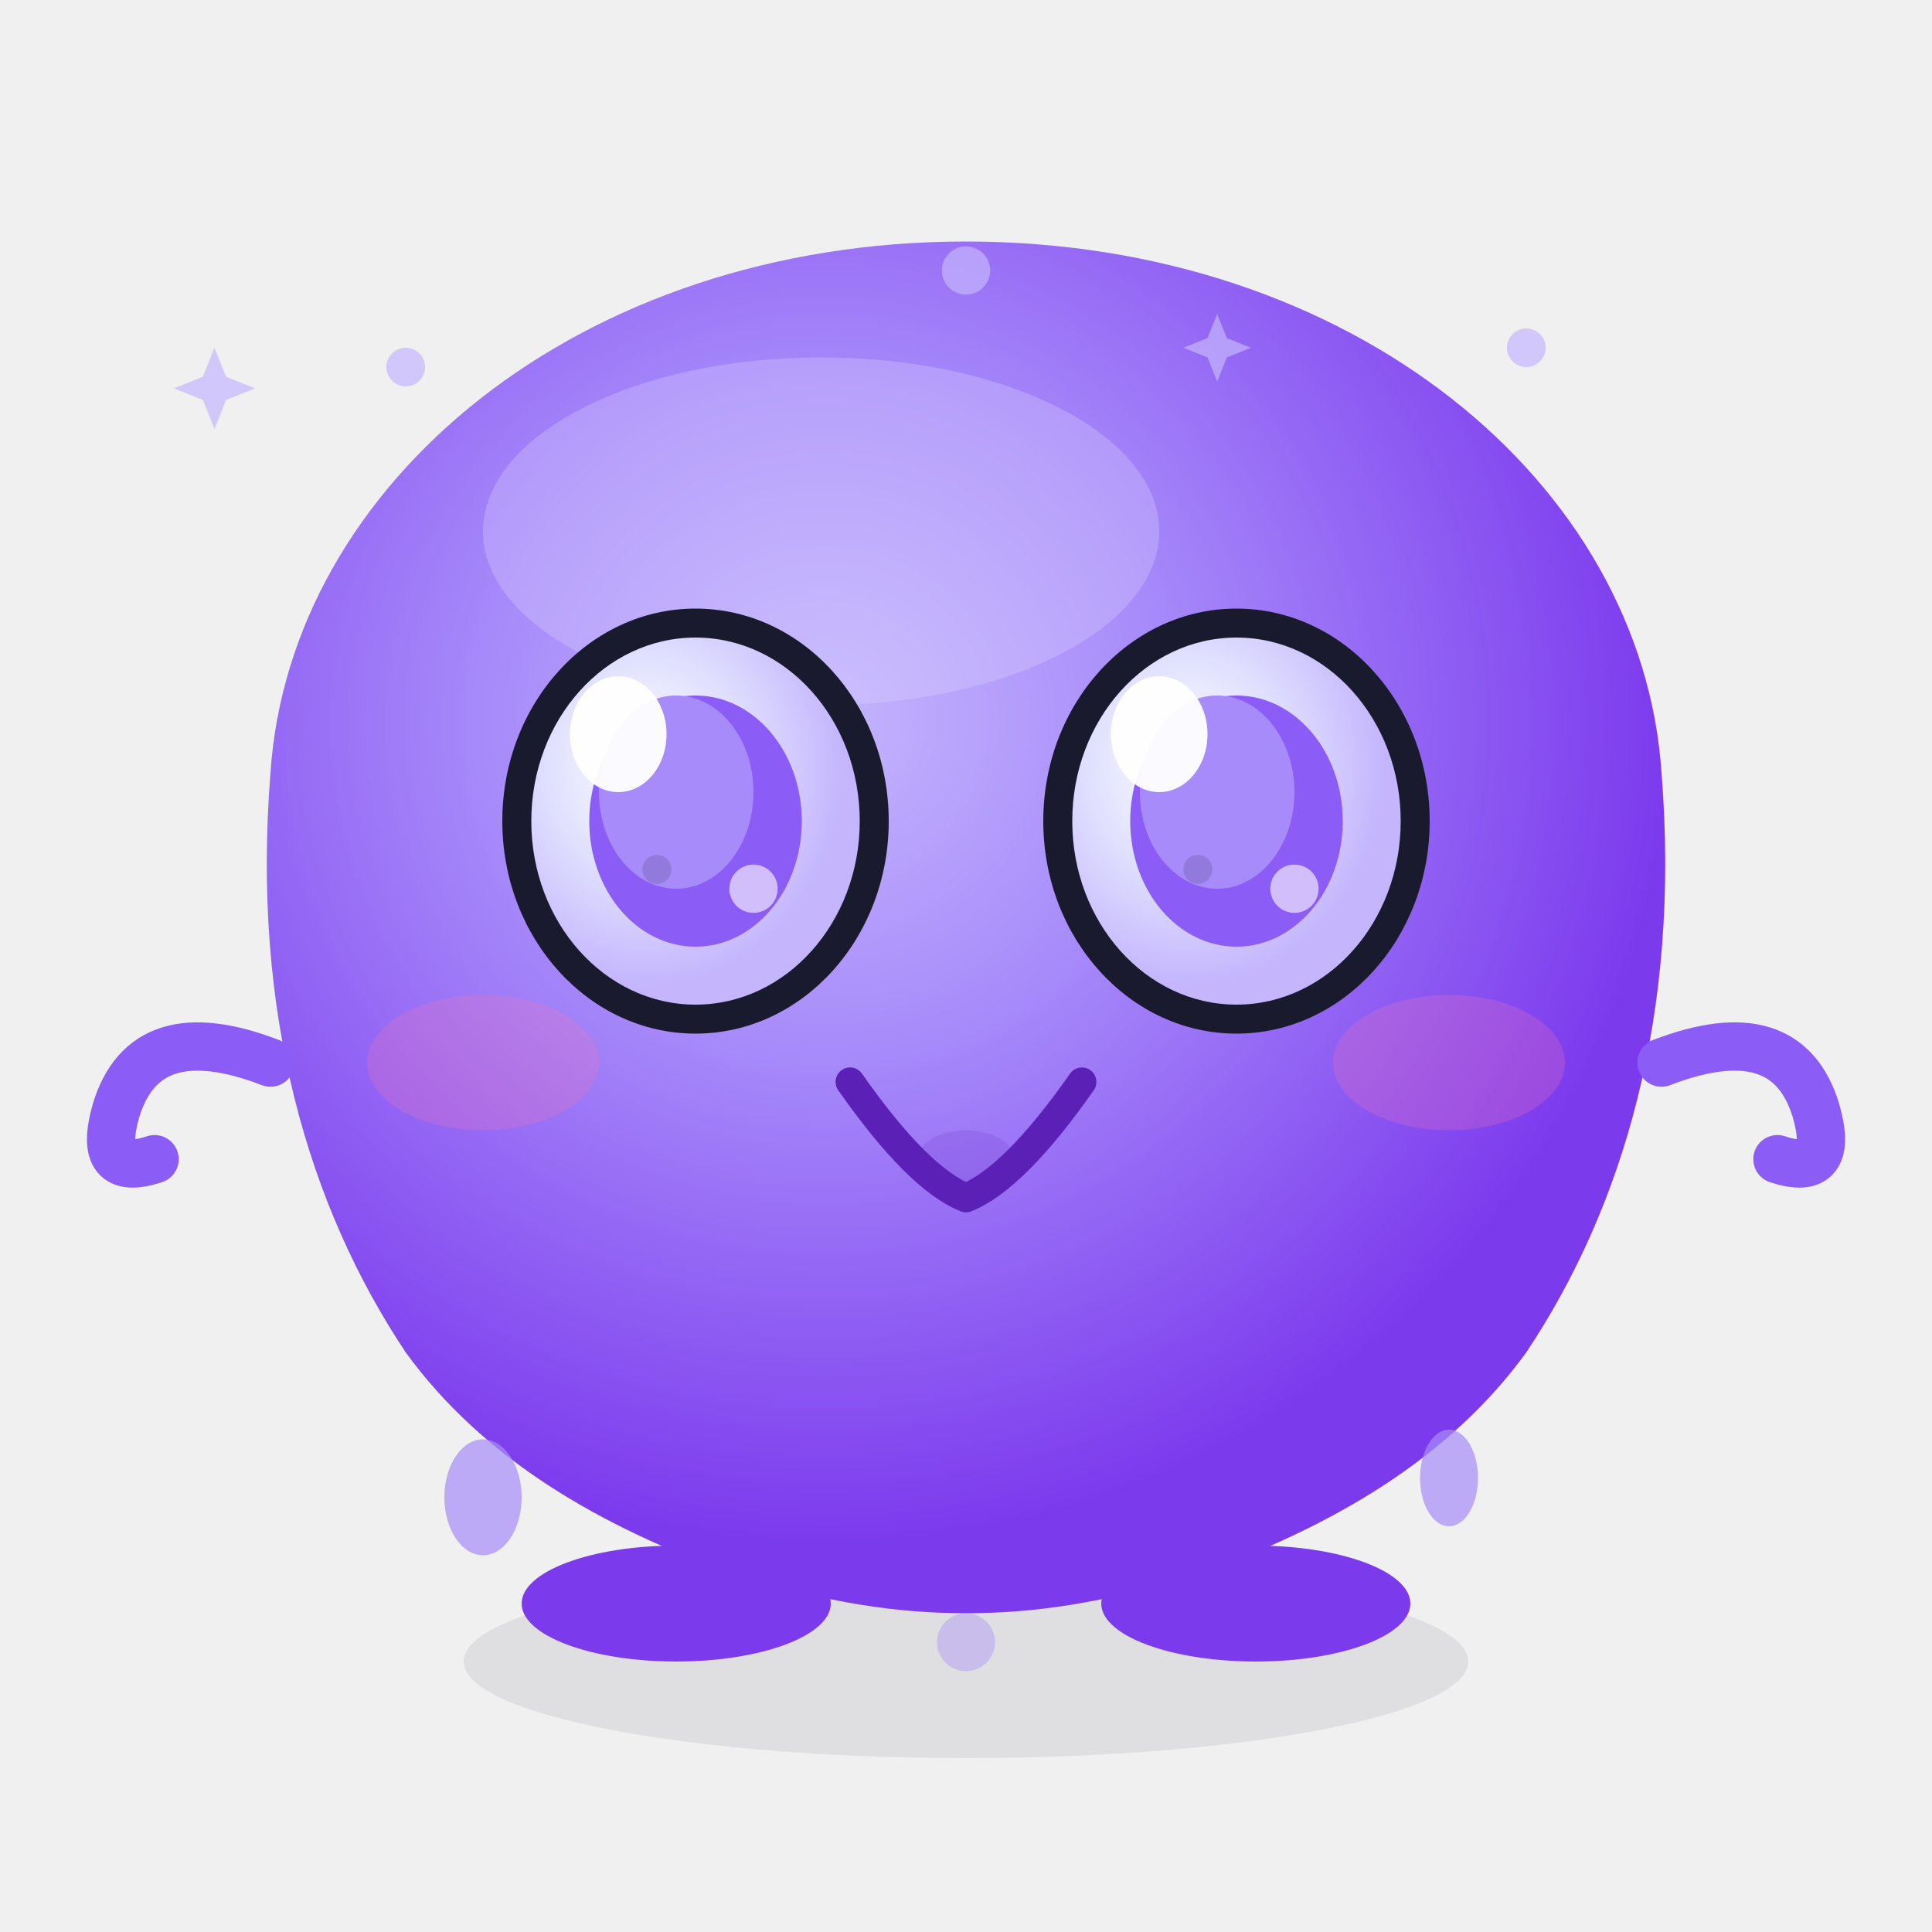
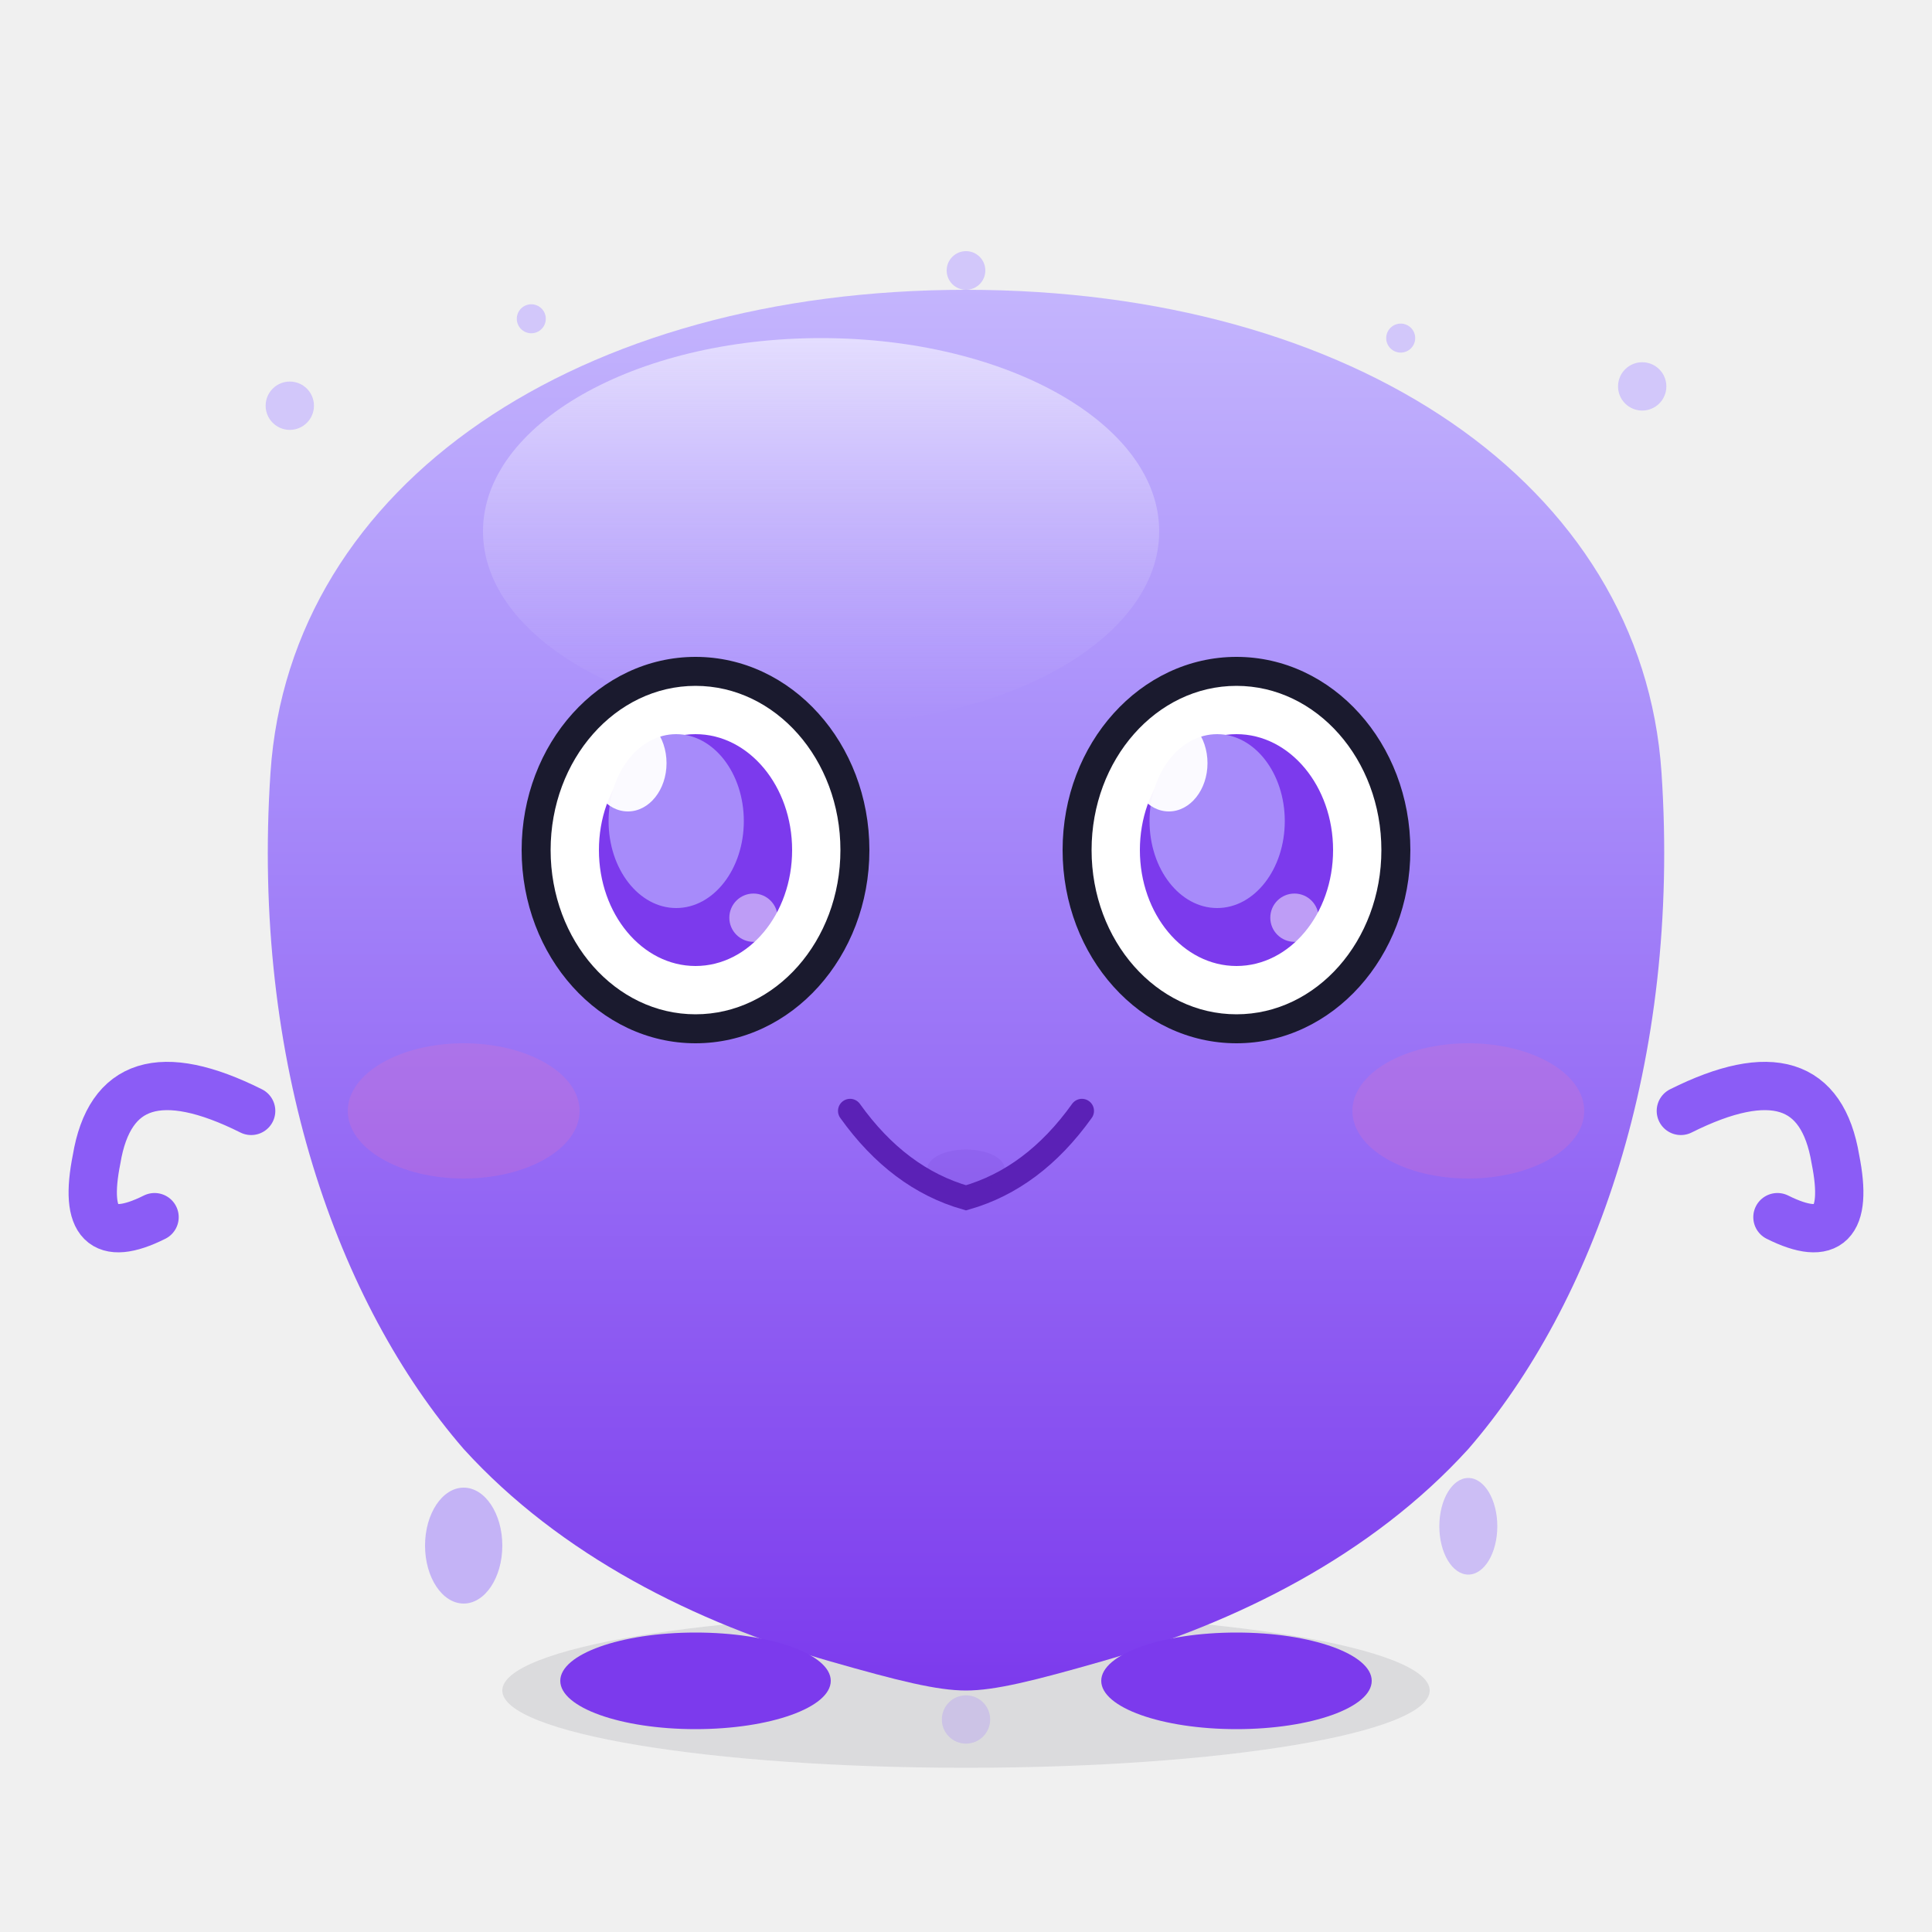
<svg xmlns="http://www.w3.org/2000/svg" viewBox="0 0 200 200" width="200" height="200">
  <defs>
-     <radialGradient id="bodyGrad" cx="40%" cy="35%" r="60%">
+     <linearGradient id="bodyG" x1="0%" y1="0%" x2="0%" y2="100%">
      <stop offset="0%" stop-color="#c4b5fd" />
-       <stop offset="40%" stop-color="#a78bfa" />
+       <stop offset="35%" stop-color="#a78bfa" />
      <stop offset="100%" stop-color="#7c3aed" />
-     </radialGradient>
-     <radialGradient id="eyeShine" cx="35%" cy="35%" r="60%">
-       <stop offset="0%" stop-color="#ffffff" />
-       <stop offset="50%" stop-color="#e0e0ff" />
-       <stop offset="100%" stop-color="#c4b5fd" />
-     </radialGradient>
+     </linearGradient>
+     <linearGradient id="bodyShine" x1="0%" y1="0%" x2="0%" y2="100%">
+       <stop offset="0%" stop-color="#ede9fe" stop-opacity="0.8" />
+       <stop offset="100%" stop-color="#c4b5fd" stop-opacity="0" />
+     </linearGradient>
  </defs>
-   <ellipse cx="100" cy="172" rx="52" ry="10" fill="#1a1a2e" opacity="0.08" />
-   <path d="M100 25             C60 25 30 50 28 80             C26 105 32 125 42 140             C50 151 62 158 76 163             C86 166 93 167 100 167             C107 167 114 166 124 163             C138 158 150 151 158 140             C168 125 174 105 172 80             C170 50 140 25 100 25Z" fill="url(#bodyGrad)" />
-   <ellipse cx="85" cy="55" rx="35" ry="18" fill="#ddd6fe" opacity="0.3" />
-   <ellipse cx="72" cy="85" rx="20" ry="22" fill="#1a1a2e" />
-   <ellipse cx="72" cy="85" rx="17" ry="19" fill="url(#eyeShine)" />
-   <ellipse cx="72" cy="85" rx="11" ry="13" fill="#8b5cf6" />
-   <ellipse cx="70" cy="82" rx="8" ry="10" fill="#a78bfa" />
-   <ellipse cx="64" cy="76" rx="5" ry="6" fill="#ffffff" opacity="0.95" />
-   <circle cx="78" cy="92" r="2.5" fill="#ffffff" opacity="0.6" />
-   <circle cx="68" cy="90" r="1.5" fill="#1a1a2e" opacity="0.15" />
-   <ellipse cx="128" cy="85" rx="20" ry="22" fill="#1a1a2e" />
-   <ellipse cx="128" cy="85" rx="17" ry="19" fill="url(#eyeShine)" />
-   <ellipse cx="128" cy="85" rx="11" ry="13" fill="#8b5cf6" />
-   <ellipse cx="126" cy="82" rx="8" ry="10" fill="#a78bfa" />
-   <ellipse cx="120" cy="76" rx="5" ry="6" fill="#ffffff" opacity="0.95" />
-   <circle cx="134" cy="92" r="2.5" fill="#ffffff" opacity="0.6" />
-   <circle cx="124" cy="90" r="1.5" fill="#1a1a2e" opacity="0.15" />
-   <ellipse cx="50" cy="110" rx="12" ry="7" fill="#f472b6" opacity="0.25" />
-   <ellipse cx="150" cy="110" rx="12" ry="7" fill="#f472b6" opacity="0.25" />
-   <path d="M88 112 Q95 122 100 124 Q105 122 112 112" fill="none" stroke="#5b21b6" stroke-width="3" stroke-linecap="round" stroke-linejoin="round" />
-   <ellipse cx="100" cy="120" rx="5" ry="3" fill="#5b21b6" opacity="0.15" />
-   <path d="M28 110 Q15 105 12 115 Q10 122 16 120" fill="none" stroke="#8b5cf6" stroke-width="5" stroke-linecap="round" />
-   <path d="M172 110 Q185 105 188 115 Q190 122 184 120" fill="none" stroke="#8b5cf6" stroke-width="5" stroke-linecap="round" />
-   <ellipse cx="70" cy="166" rx="16" ry="6" fill="#7c3aed" />
-   <ellipse cx="130" cy="166" rx="16" ry="6" fill="#7c3aed" />
-   <ellipse cx="50" cy="155" rx="4" ry="6" fill="#a78bfa" opacity="0.7" />
-   <ellipse cx="150" cy="153" rx="3" ry="5" fill="#a78bfa" opacity="0.7" />
-   <circle cx="100" cy="170" r="3" fill="#a78bfa" opacity="0.4" />
+   <ellipse cx="100" cy="175" rx="48" ry="8" fill="#1a1a2e" opacity="0.1" />
+   <path d="M100 30 C60 30 30 50 28 80 C26 110 35 135 48 150 C58 161 72 168 86 172 C93 174 97 175 100 175 C103 175 107 174 114 172 C128 168 142 161 152 150 C165 135 174 110 172 80 C170 50 140 30 100 30Z" fill="url(#bodyG)" />
+   <ellipse cx="85" cy="55" rx="35" ry="20" fill="url(#bodyShine)" />
+   <ellipse cx="72" cy="88" rx="18" ry="20" fill="#1a1a2e" />
+   <ellipse cx="72" cy="88" rx="15" ry="17" fill="#ffffff" />
+   <ellipse cx="72" cy="88" rx="10" ry="12" fill="#7c3aed" />
+   <ellipse cx="70" cy="85" rx="7" ry="9" fill="#a78bfa" />
+   <ellipse cx="65" cy="79" rx="4" ry="5" fill="#ffffff" opacity="0.95" />
+   <circle cx="78" cy="95" r="2.5" fill="#ffffff" opacity="0.5" />
+   <ellipse cx="128" cy="88" rx="18" ry="20" fill="#1a1a2e" />
+   <ellipse cx="128" cy="88" rx="15" ry="17" fill="#ffffff" />
+   <ellipse cx="128" cy="88" rx="10" ry="12" fill="#7c3aed" />
+   <ellipse cx="126" cy="85" rx="7" ry="9" fill="#a78bfa" />
+   <ellipse cx="121" cy="79" rx="4" ry="5" fill="#ffffff" opacity="0.95" />
+   <circle cx="134" cy="95" r="2.5" fill="#ffffff" opacity="0.5" />
+   <ellipse cx="48" cy="115" rx="12" ry="7" fill="#f472b6" opacity="0.2" />
+   <ellipse cx="152" cy="115" rx="12" ry="7" fill="#f472b6" opacity="0.2" />
+   <path d="M88 115 Q93 122 100 124 Q107 122 112 115" fill="none" stroke="#5b21b6" stroke-width="2.5" stroke-linecap="round" />
+   <ellipse cx="100" cy="121" rx="4" ry="2" fill="#5b21b6" opacity="0.1" />
+   <path d="M26 115 Q12 108 10 120 Q8 130 16 126" fill="none" stroke="#8b5cf6" stroke-width="5" stroke-linecap="round" />
+   <path d="M174 115 Q188 108 190 120 Q192 130 184 126" fill="none" stroke="#8b5cf6" stroke-width="5" stroke-linecap="round" />
+   <ellipse cx="72" cy="174" rx="14" ry="5" fill="#7c3aed" />
+   <ellipse cx="128" cy="174" rx="14" ry="5" fill="#7c3aed" />
+   <ellipse cx="48" cy="160" rx="4" ry="6" fill="#a78bfa" opacity="0.6" />
+   <ellipse cx="152" cy="158" rx="3" ry="5" fill="#a78bfa" opacity="0.5" />
+   <circle cx="100" cy="178" r="2.5" fill="#a78bfa" opacity="0.3" />
  <g fill="#c4b5fd" opacity="0.7">
-     <path d="M25 45 L27 40 L29 45 L34 47 L29 49 L27 54 L25 49 L20 47Z" transform="scale(0.6) translate(10,20)" />
-     <path d="M170 40 L172 35 L174 40 L179 42 L174 44 L172 49 L170 44 L165 42Z" transform="scale(0.5) translate(80,30)" />
-     <circle cx="42" cy="38" r="2" />
-     <circle cx="158" cy="36" r="2" />
-     <circle cx="100" cy="28" r="2.5" />
+     <circle cx="30" cy="42" r="2.5" />
+     <circle cx="170" cy="40" r="2.5" />
+     <circle cx="100" cy="28" r="2" />
+     <circle cx="145" cy="35" r="1.5" />
+     <circle cx="55" cy="33" r="1.5" />
  </g>
</svg>
